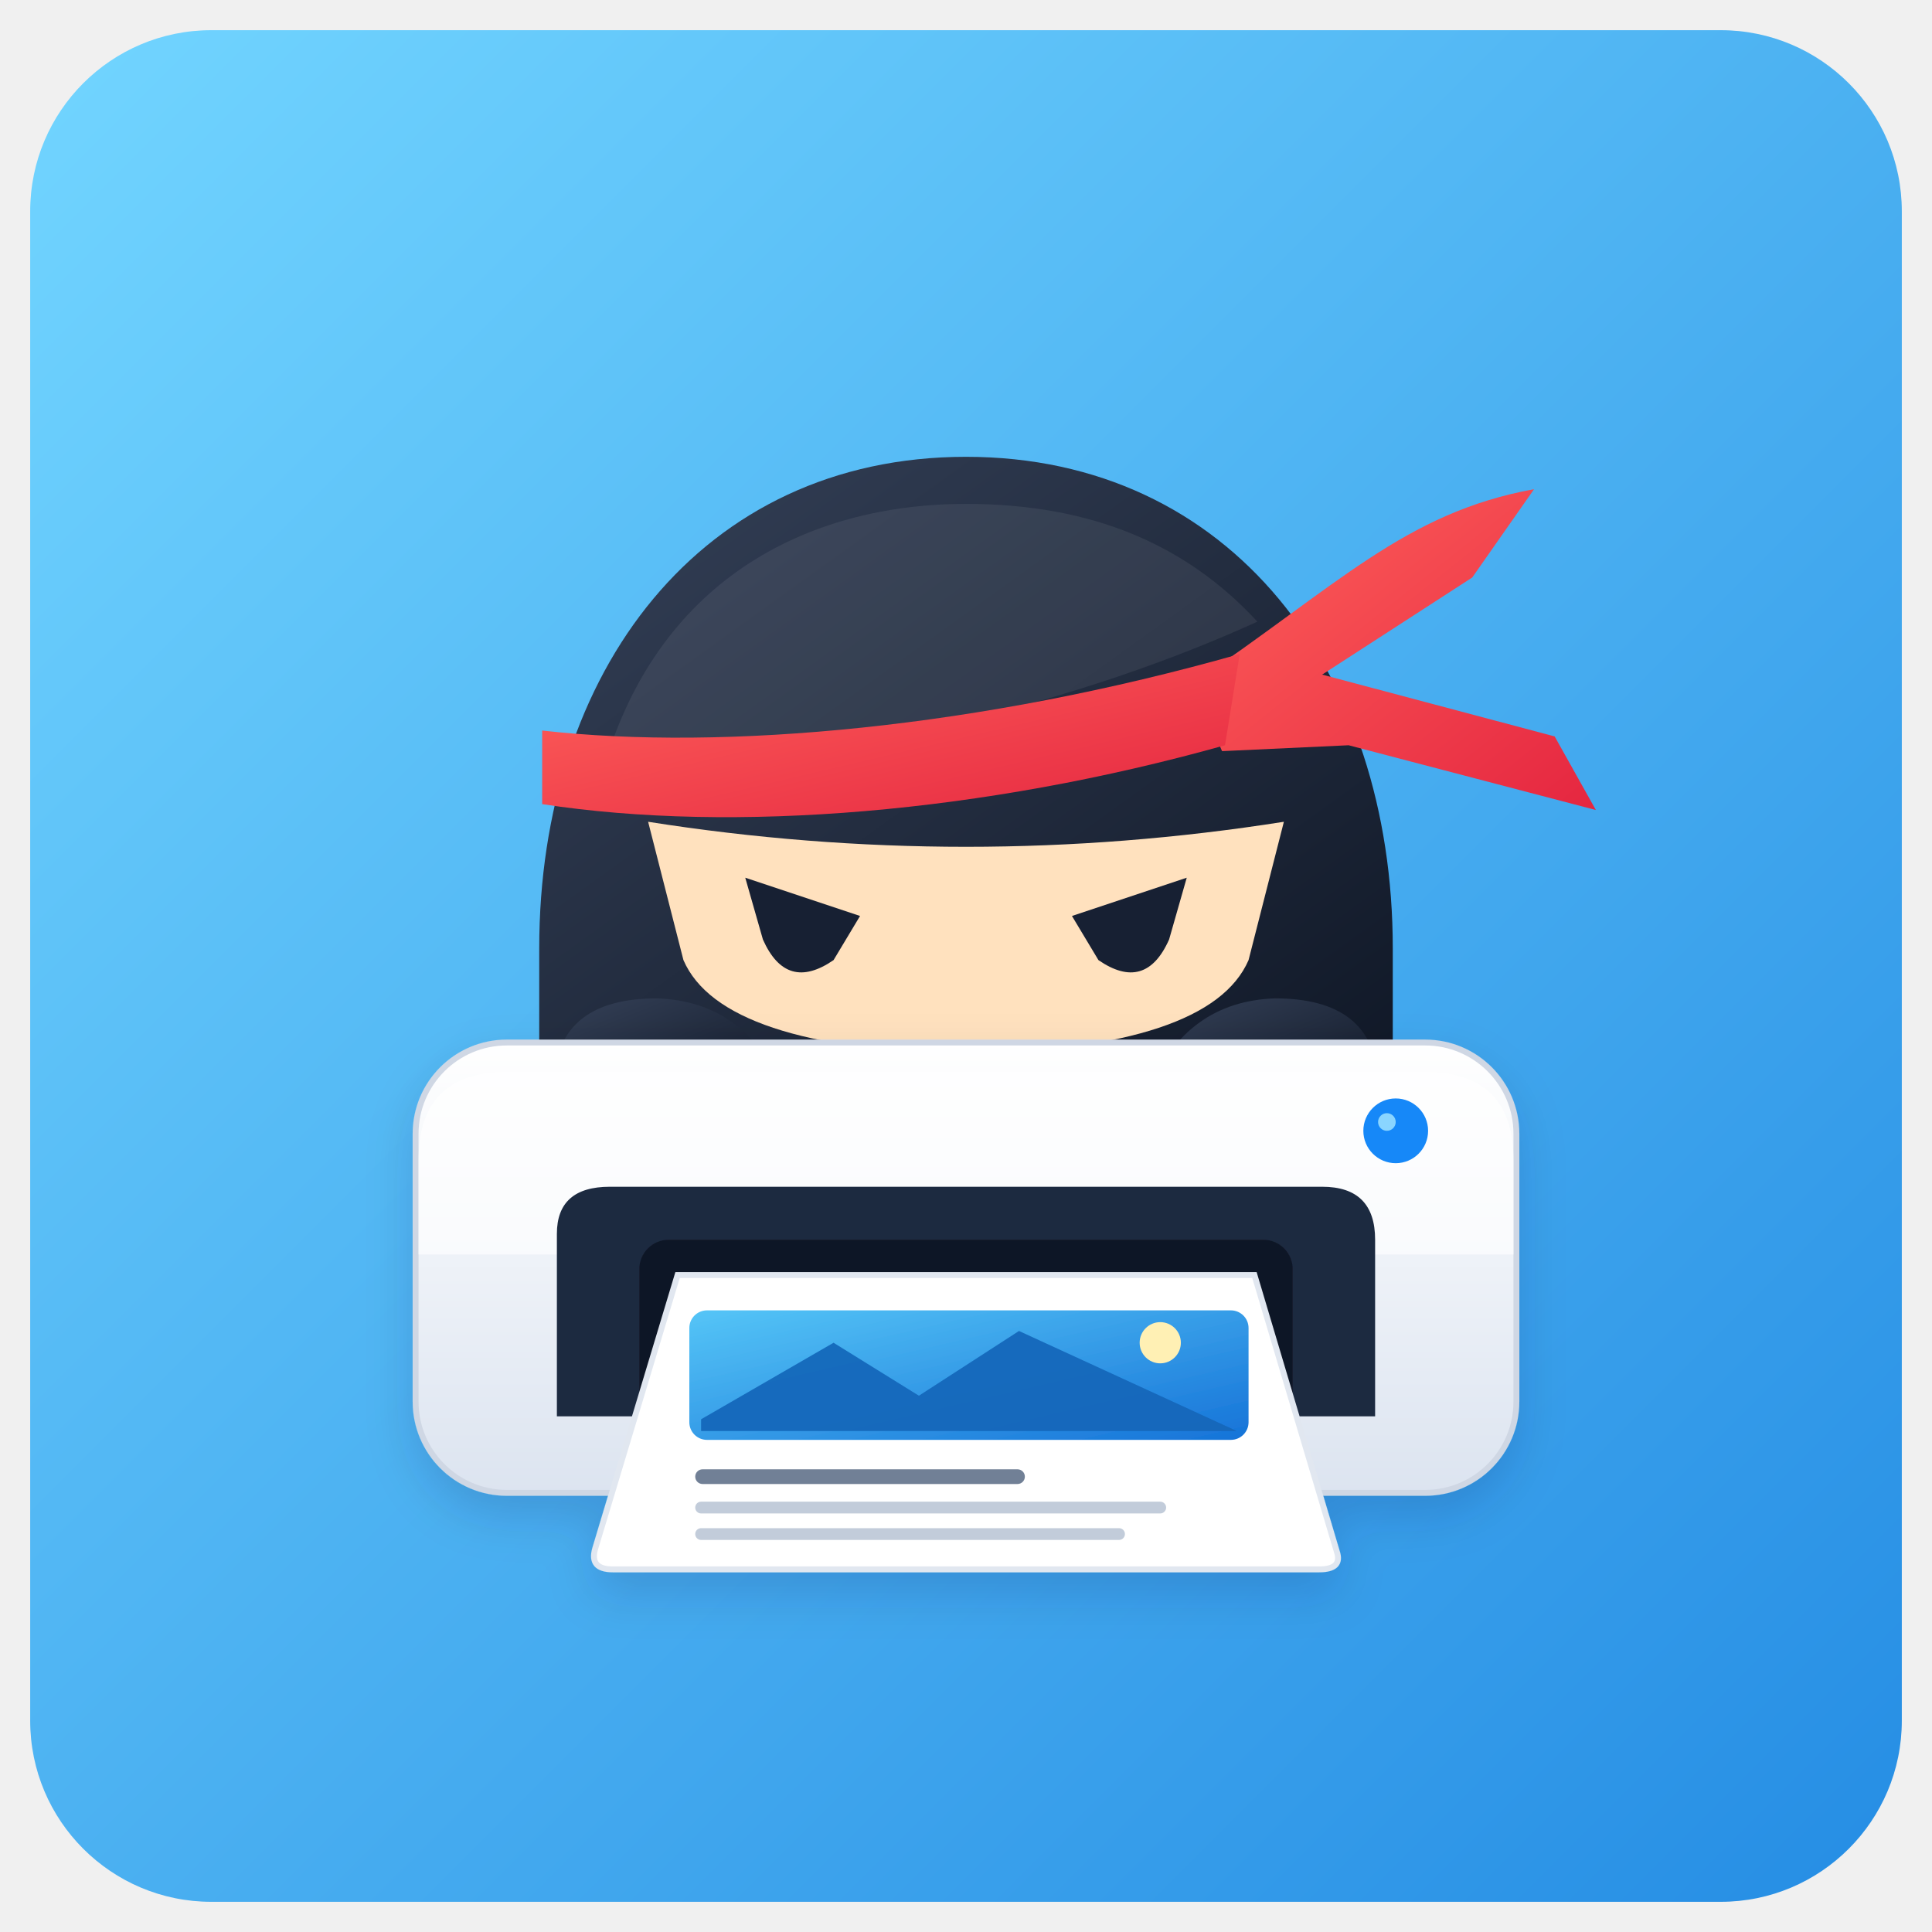
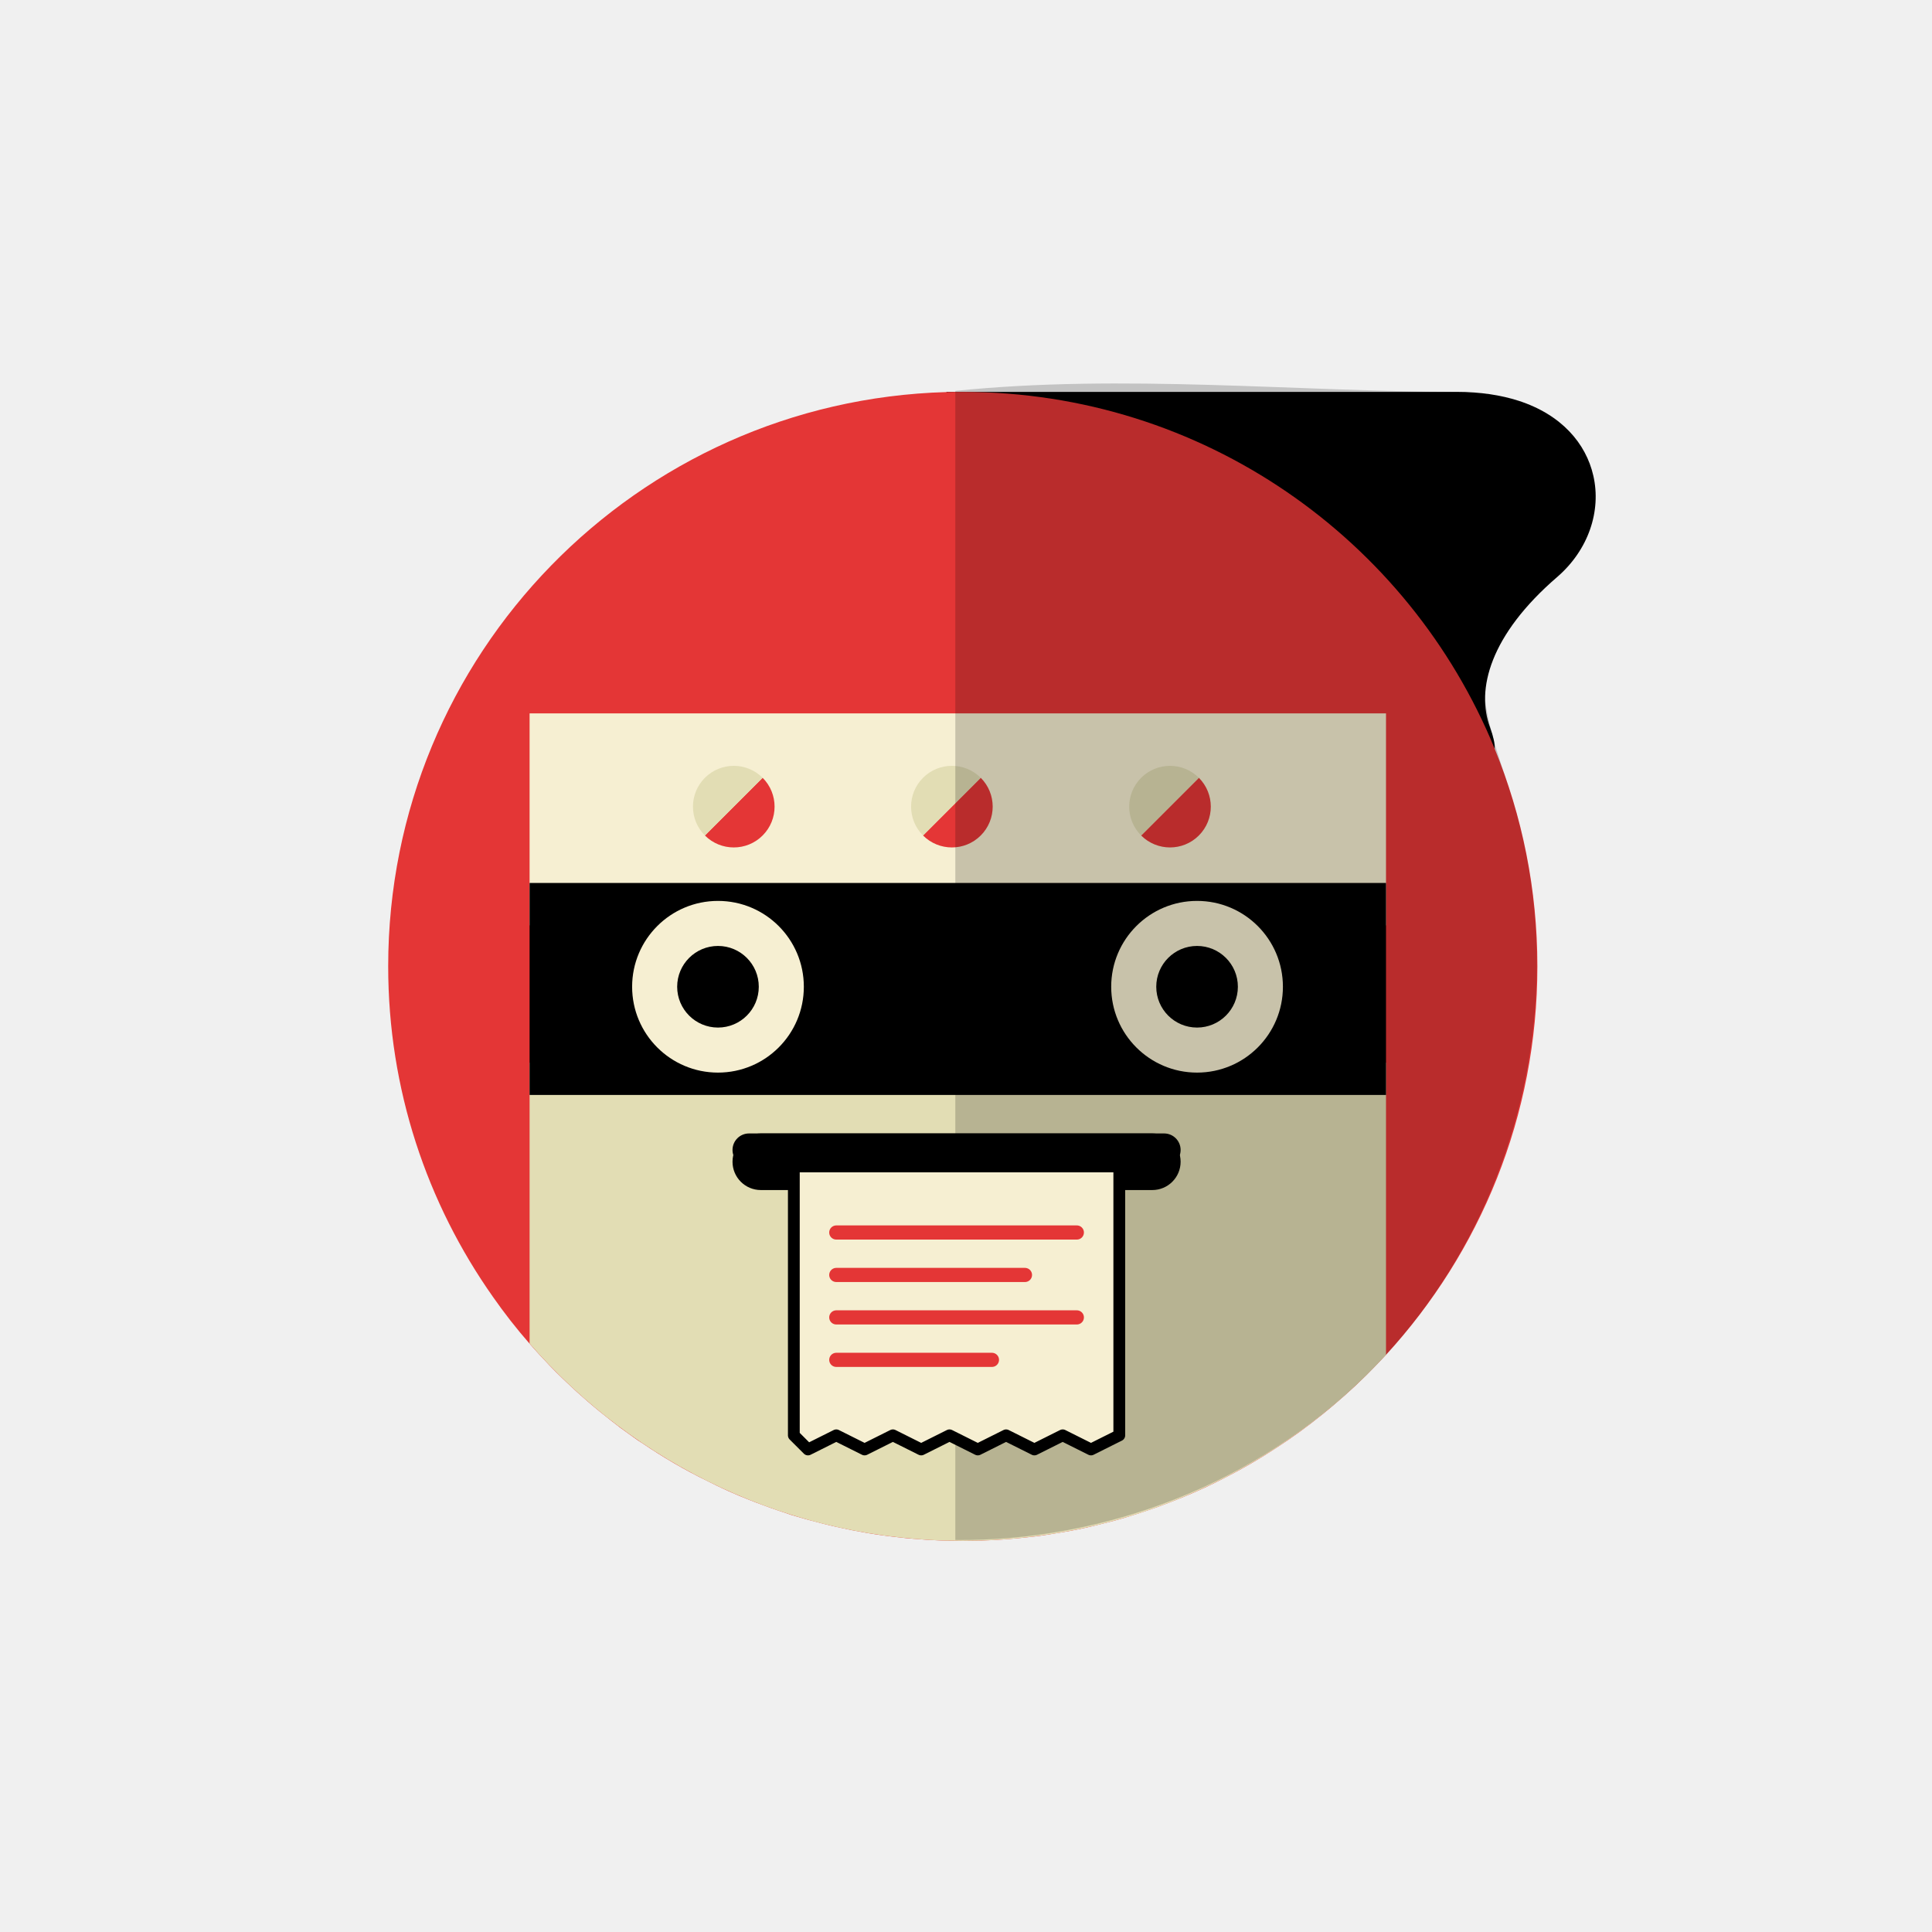
- <svg xmlns="http://www.w3.org/2000/svg" viewBox="0 0 512 512" width="512" height="512">
-   <defs>
-     <linearGradient id="a" x1="0" y1="0" x2="1" y2="1">
-       <stop offset="0%" stop-color="#354158" />
-       <stop offset="100%" stop-color="#101827" />
-     </linearGradient>
-     <linearGradient id="d" x1="0" y1="0" x2="0" y2="1">
-       <stop offset="0%" stop-color="#fff" />
-       <stop offset="100%" stop-color="#dce4f0" />
-     </linearGradient>
-     <linearGradient id="b" x1="0" y1="0" x2="1" y2="1">
-       <stop offset="0%" stop-color="#ff625b" />
-       <stop offset="100%" stop-color="#e52640" />
-     </linearGradient>
-     <linearGradient id="e" x1="0" y1="0" x2="1" y2="1">
-       <stop offset="0%" stop-color="#55c5f7" />
-       <stop offset="100%" stop-color="#1673d8" />
-     </linearGradient>
-     <linearGradient id="bg" x1="0" y1="0" x2="1" y2="1">
-       <stop offset="0%" stop-color="#72d5ff" />
-       <stop offset="100%" stop-color="#258de4" />
-     </linearGradient>
-     <filter id="c" x="-20%" y="-20%" width="140%" height="150%">
-       <feDropShadow dx="0" dy="7" stdDeviation="8" flood-color="#15233d" flood-opacity=".14" />
-     </filter>
-   </defs>
-   <rect x="8" y="8" width="496" height="496" rx="48" fill="url(#bg)" />
-   <g transform="translate(56.32 56.32) scale(0.78)">
-     <path d="M111 250c0-94 55-167 145-167s145 73 145 167v42H111Z" fill="url(#a)" />
-     <path d="M132 192c18-67 70-93 124-93 43 0 75 14 99 40-57 26-133 46-223 53" fill="#fff" opacity=".07" />
-     <path d="M333 160c49-33 72-58 116-66l-21 30-51 33 79 21 14 25-84-22-43 2Z" fill="url(#b)" />
-     <path d="M112 176c62 7 149-1 237-26l-5 31c-82 23-167 30-232 20Z" fill="url(#b)" />
-     <path d="M148 207q108 17 216 0l-12 47q-13 30-96 32-83-2-96-32Z" fill="#ffe1be" />
-     <path d="m181 226 39 13-9 15q-16 11-24-7Zm150 0-39 13 9 15q16 11 24-7Z" fill="#172033" />
-     <path d="M116 294q2-27 35-27 30 1 43 31Z" fill="url(#a)" />
-     <path d="M396 294q-2-27-35-27-30 1-43 31Z" fill="url(#a)" />
-     <g filter="url(#c)">
-       <rect x="69" y="282" width="374" height="153" rx="31" fill="url(#d)" stroke="#cfd7e4" stroke-width="2" />
-       <path d="M70 322q0-30 30-30h312q30 0 30 30v32H70Z" fill="#fff" opacity=".65" />
-       <path d="M117 347q0-16 18-16h242q18 0 18 18v60H117Z" fill="#1c293f" />
-       <rect x="145" y="349" width="222" height="66" rx="10" fill="#101827" />
-       <path d="m158 361h196l28 94q2 6-6 6H136q-8 0-6-7Z" fill="#fff" stroke="#e1e7f0" stroke-width="2" />
-       <rect x="162" y="373" width="190" height="44" rx="6" fill="url(#e)" />
-       <circle cx="322" cy="384" r="7" fill="#fff0b4" />
-       <path d="m166 410 45-26 29 18 34-22 74 34H166Z" fill="#1265b8" opacity=".9" />
-       <rect x="164" y="427" width="112" height="5" rx="2.5" fill="#718096" />
-       <rect x="164" y="438" width="160" height="4" rx="2" fill="#c2ccda" />
-       <rect x="164" y="447" width="146" height="4" rx="2" fill="#c2ccda" />
-       <circle cx="402" cy="312" r="11" fill="#1688f8" />
-       <circle cx="399" cy="309" r="3" fill="#8ad5ff" />
+ <svg xmlns="http://www.w3.org/2000/svg" viewBox="0 0 1024 1024" width="1024" height="1024">
+   <path style="fill:#000" d="M495.682 82.053c-28.532 24.579-34.497 47.793-28.46 63.82 1.437 3.953 2.012 6.684 1.941 8.984-.288 8.912-9.99 11.212-9.99 53.183 0 6.396-16.53-2.012-36.078-14.302-28.46-17.824-63.389-43.697-63.389-43.697l-8.552-10.133L236.665 3.644l-.072-.072h216.542c9.99 0 18.686 1.366 26.088 3.737 18.327 5.893 28.676 18.183 31.766 31.766 3.451 14.949-2.011 31.479-15.307 42.978" transform="translate(205.75 203.25)scale(1.25)" />
+   <path style="fill:#e43636" d="M487.274 247.137c0 63.532-24.364 121.315-64.179 164.724a334 334 0 0 1-8.552 8.84 200 200 0 0 1-9.056 8.481c-3.09 2.731-6.181 5.39-9.415 7.978-6.396 5.175-13.08 10.062-20.052 14.518a219 219 0 0 1-21.489 12.433c-5.534 2.875-11.212 5.534-17.033 7.906-3.809 1.581-7.762 3.09-11.715 4.528a323 323 0 0 1-11.786 3.881c-4.097 1.294-8.265 2.372-12.433 3.378-2.012.503-4.025 1.006-6.037 1.437-4.24.934-8.481 1.725-12.793 2.372-1.653.288-3.306.575-4.959.791-1.006.144-2.012.287-3.09.431-3.522.431-7.115.79-10.709 1.078-2.372.216-4.743.359-7.115.503-1.725.072-3.45.144-5.246.216-2.659.072-5.318.144-7.977.144-6.899 0-13.655-.287-20.411-.862a105 105 0 0 1-6.684-.647c-8.912-.934-17.68-2.444-26.232-4.384-2.012-.431-4.025-.934-6.037-1.437a270 270 0 0 1-13.08-3.594c-4.096-1.366-8.193-2.731-12.218-4.24-2.012-.719-4.025-1.509-6.037-2.3a195 195 0 0 1-17.68-7.978c-9.631-4.671-18.902-10.133-27.67-16.099-.072-.072-.072-.072-.144-.072-1.222-.79-2.444-1.581-3.593-2.444a428 428 0 0 1-5.965-4.312c-.216-.216-.431-.431-.719-.575-1.653-1.294-3.378-2.587-5.031-3.953-1.653-1.294-3.306-2.659-4.959-4.025-1.581-1.365-3.234-2.731-4.815-4.168a132 132 0 0 1-4.672-4.24c-1.365-1.222-2.659-2.516-4.025-3.809a171 171 0 0 1-5.103-5.103 257 257 0 0 1-4.384-4.672c-1.437-1.581-2.875-3.162-4.24-4.743a230 230 0 0 1-15.524-19.836C16.458 347.61 0 299.314 0 247.137 0 114.897 105.36 7.381 236.665 3.644c2.3-.072 4.672-.072 6.971-.072 101.839 0 189.16 62.526 225.526 151.285 11.643 28.46 18.112 59.579 18.112 92.28" transform="translate(205.75 203.25)scale(1.25)" />
+   <path style="fill:#f6efd2" d="M59.956 139.887h363.133v89.885H59.956z" transform="translate(205.75 203.25)scale(1.25)" />
+   <path style="fill:#e2ddb4" d="M423.089 287.983H59.956v119.118c44.659 51.241 110.355 83.667 183.671 83.667 71.027 0 134.923-30.404 179.463-78.895v-123.89z" transform="translate(205.75 203.25)scale(1.25)" />
+   <path style="fill:#000" d="M59.956 211.791h363.133v89.885H59.956z" transform="translate(205.75 203.25)scale(1.25)" />
+   <path style="fill:#f6efd2" d="M379.377 255.796c0 20.115-16.304 36.405-36.405 36.405s-36.405-16.29-36.405-36.405c0-20.107 16.304-36.397 36.405-36.397s36.405 16.29 36.405 36.397" transform="translate(205.75 203.25)scale(1.25)" />
+   <path style="fill:#000" d="M360.28 255.796c0 9.559-7.756 17.308-17.308 17.308-9.559 0-17.3-7.748-17.3-17.308 0-9.552 7.741-17.3 17.3-17.3 9.553 0 17.308 7.748 17.308 17.3" transform="translate(205.75 203.25)scale(1.25)" />
+   <path style="fill:#f6efd2" d="M176.241 255.796c0 20.115-16.304 36.405-36.401 36.405-20.105 0-36.409-16.29-36.409-36.405 0-20.107 16.304-36.397 36.409-36.397 20.097 0 36.401 16.29 36.401 36.397" transform="translate(205.75 203.25)scale(1.25)" />
+   <path style="fill:#000" d="M157.137 255.796c0 9.559-7.742 17.308-17.297 17.308s-17.308-7.748-17.308-17.308c0-9.552 7.752-17.3 17.308-17.3 9.555 0 17.297 7.748 17.297 17.3" transform="translate(205.75 203.25)scale(1.25)" />
+   <path style="fill:#e43636" d="M251.248 167.195c6.759 6.759 6.759 17.714 0 24.466-6.751 6.759-17.707 6.759-24.466 0z" transform="translate(205.75 203.25)scale(1.25)" />
+   <path style="fill:#e2ddb4" d="M226.781 191.662c-6.751-6.752-6.751-17.708 0-24.466 6.759-6.759 17.715-6.759 24.466 0z" transform="translate(205.75 203.25)scale(1.25)" />
+   <path style="fill:#e43636" d="M343.738 167.195c6.751 6.759 6.751 17.714 0 24.466-6.759 6.759-17.715 6.759-24.474 0z" transform="translate(205.75 203.25)scale(1.25)" />
+   <path style="fill:#e2ddb4" d="M319.264 191.662c-6.752-6.752-6.752-17.708 0-24.466 6.758-6.759 17.714-6.759 24.474 0z" transform="translate(205.75 203.25)scale(1.25)" />
+   <path style="fill:#e43636" d="M158.766 167.195c6.758 6.759 6.758 17.714 0 24.466-6.752 6.759-17.715 6.759-24.47 0z" transform="translate(205.75 203.25)scale(1.25)" />
+   <path style="fill:#e2ddb4" d="M134.296 191.662c-6.756-6.752-6.756-17.708 0-24.466 6.755-6.759 17.718-6.759 24.47 0z" transform="translate(205.75 203.25)scale(1.25)" />
+   <path style="opacity:.19;fill:#000" d="M453.163 3.538c-66.746 0-142.02-7.692-212.688-.393v487.237c64.149.568 127.645-23.961 174.283-69.883 65.609-64.759 89.254-163.741 59.741-251.177-17.947-53.165-11.595-52.877 24.705-94.42 28.586-32.713-11.636-71.364-46.041-71.364" transform="translate(205.75 203.25)scale(1.25)" />
+   <g transform="translate(205.75 203.25)scale(1.25)">
+     <rect x="146" y="318" width="190" height="24" rx="12" style="fill:#000" />
+     <path style="fill:#f6efd2;stroke:#000;stroke-width:5;stroke-linejoin:round" d="M172 332h138v114l-12 6-12-6-12 6-12-6-12 6-12-6-12 6-12-6-12 6-12-6-12 6-6-6Z" />
+     <g style="stroke:#e43636;stroke-width:6;stroke-linecap:round">
+       <path d="M190 360h102M190 378h80M190 396h102M190 414h66" />
    </g>
+     <rect x="146" y="318" width="190" height="14" rx="7" style="fill:#000" />
  </g>
</svg>
